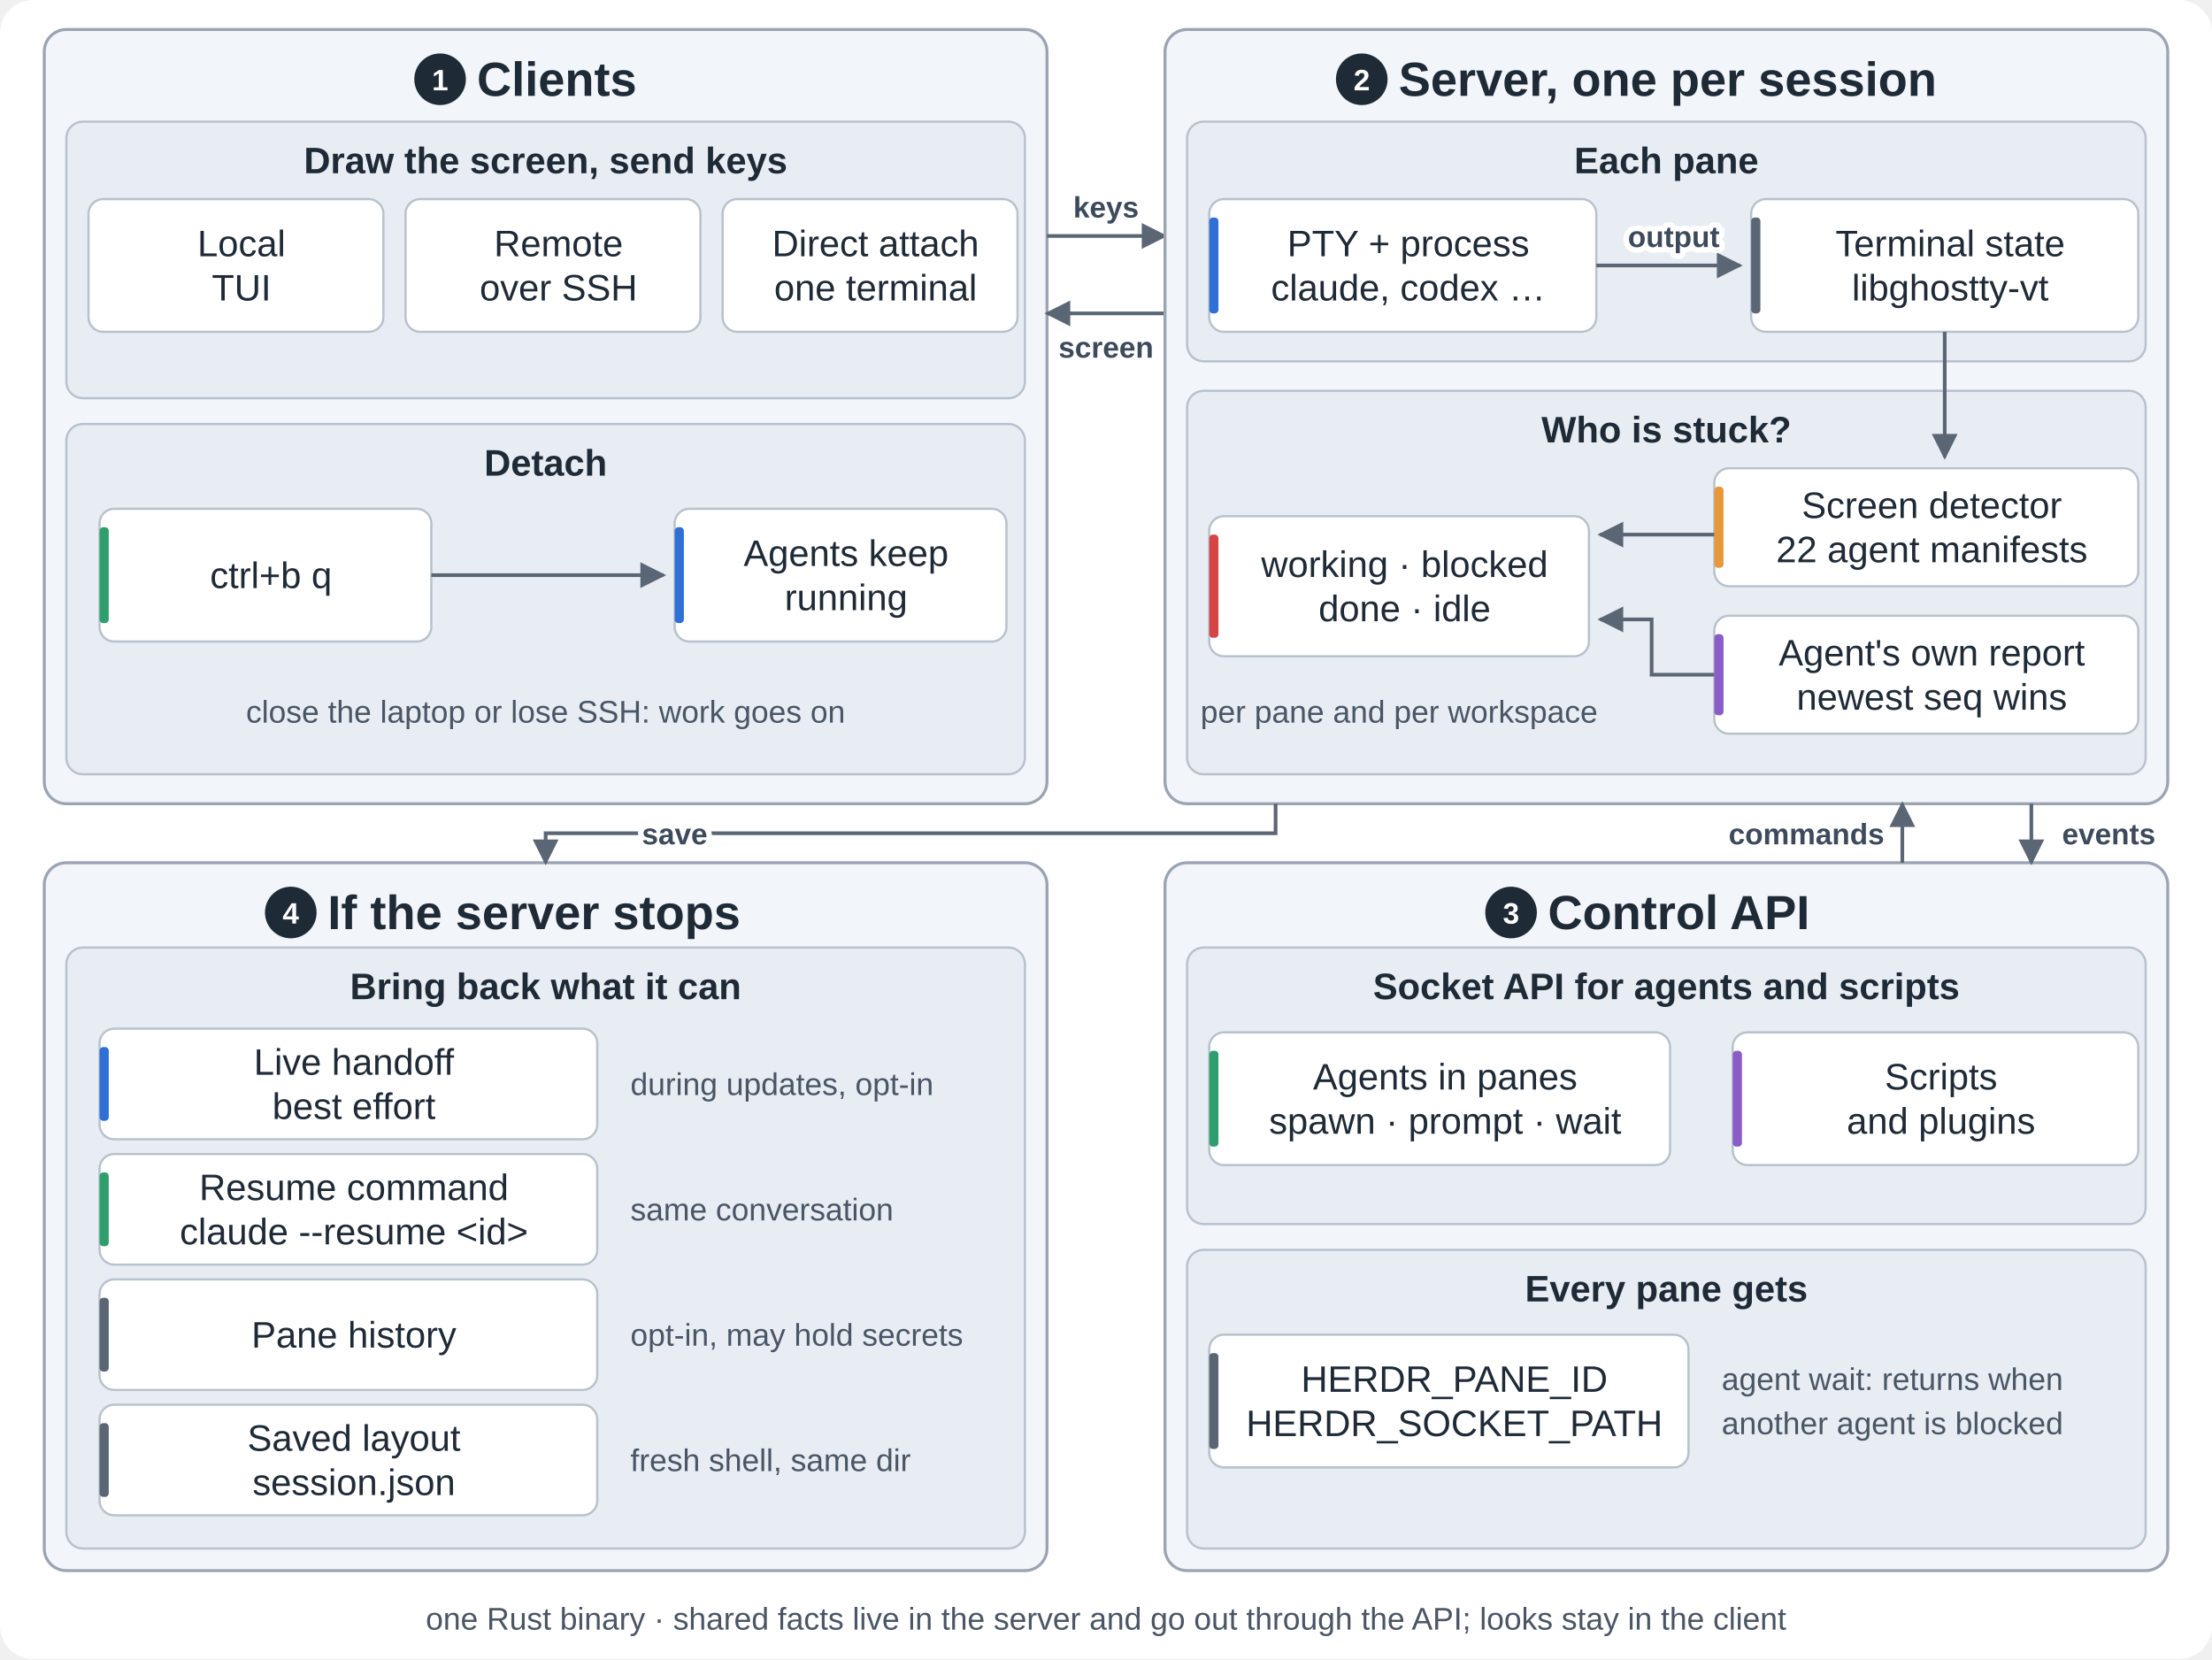
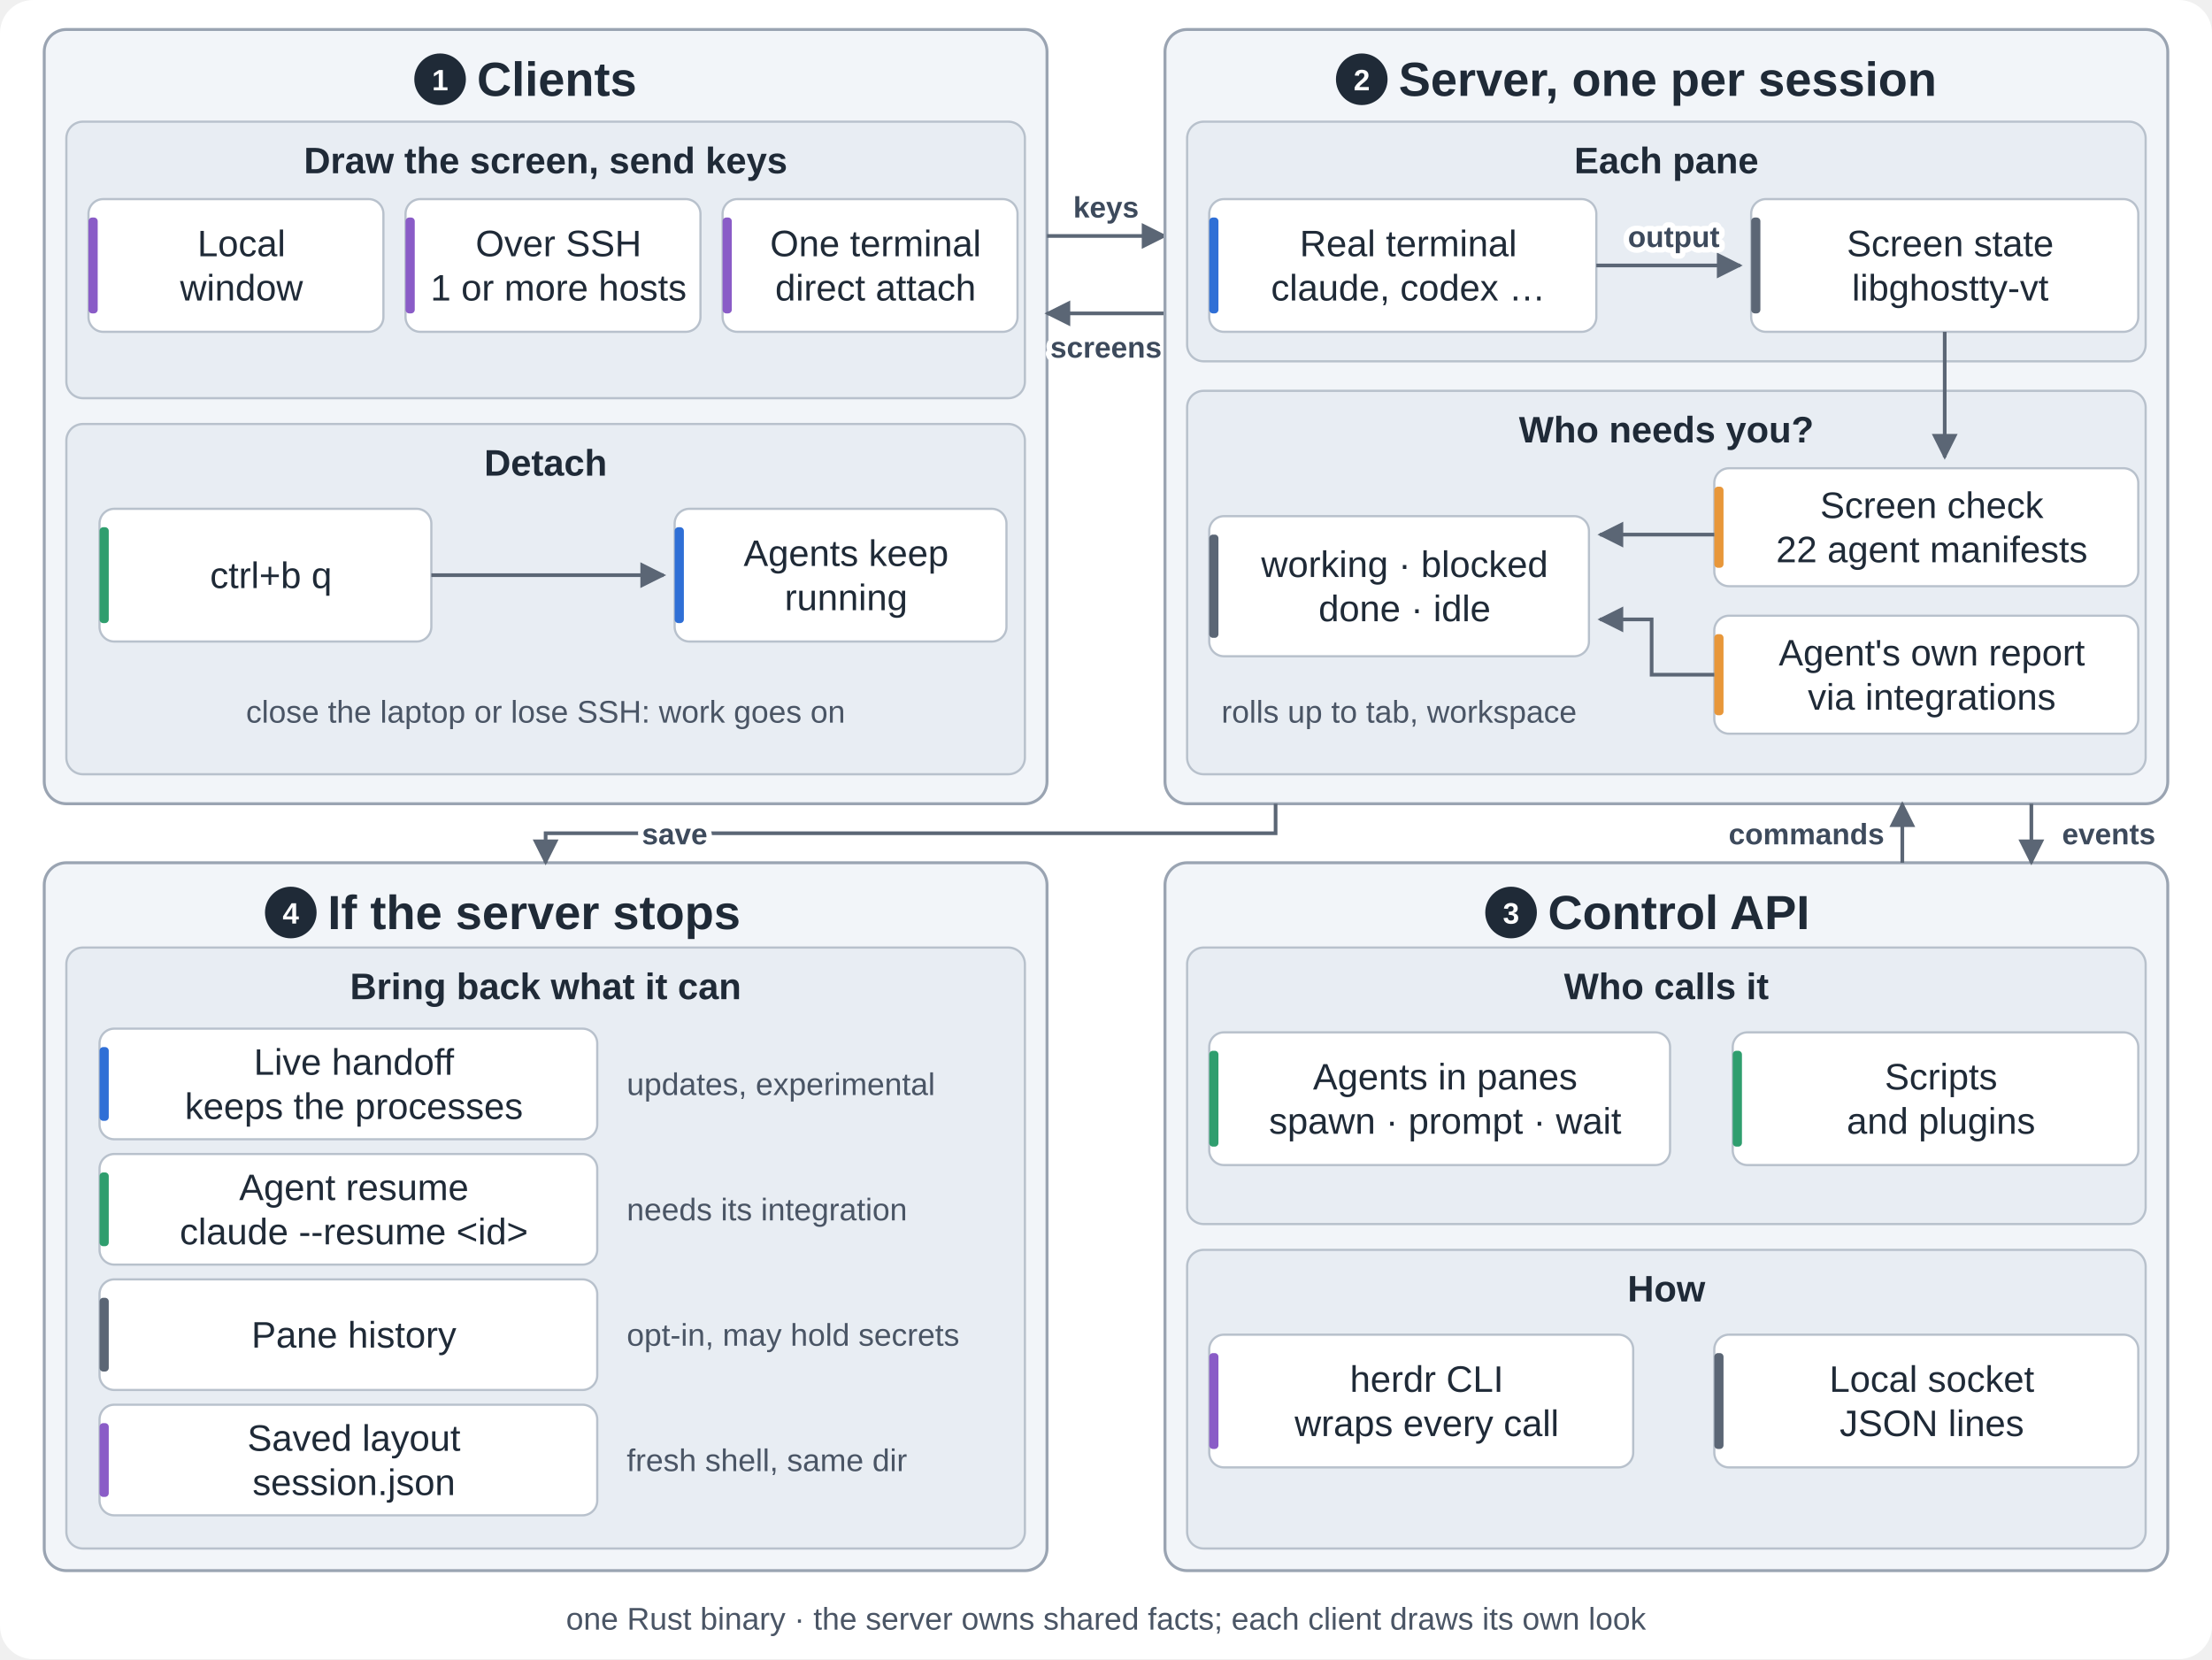
<svg xmlns="http://www.w3.org/2000/svg" viewBox="0 0 1200 900" width="1200" height="900" role="img" aria-labelledby="t d">
  <defs>
    <marker id="arr" viewBox="0 0 10 10" refX="9" refY="5" markerWidth="7" markerHeight="7" orient="auto">
      <path d="M0 0L10 5L0 10z" fill="#5b6675" />
    </marker>
    <marker id="ca" viewBox="0 0 10 10" refX="5" refY="5" markerWidth="6" markerHeight="6" orient="auto">
      <path d="M0 0L10 5L0 10z" fill="#5b6675" />
    </marker>
  </defs>
  <style>
text{font-family:-apple-system,"Helvetica Neue",Arial,"PingFang SC",sans-serif;fill:#1f2a37}
.gt{font-size:26px;font-weight:700}
.st{font-size:20px;font-weight:700}
.ag{font-size:20px}
.q{font-size:18px;fill:#3d4a5c}
.lb{font-size:17px;fill:#4a5565}
.al{font-size:16px;font-weight:600;fill:#3d4a5c;paint-order:stroke;stroke:#ffffff;stroke-width:6px;stroke-linejoin:round}
.grp{fill:#f2f5f9;stroke:#9aa4b2;stroke-width:1.6}
.sub{fill:#e8edf3;stroke:#b8c1cc;stroke-width:1.2}
.agent{fill:#ffffff;stroke:#b8c1cc;stroke-width:1.2}
.human{fill:#d6e6fb;stroke:#9cbbe6;stroke-width:1.2}
.front{fill:#dcf0e0;stroke:#9ccfa8;stroke-width:1.2}
.flow{stroke:#5b6675;stroke-width:2;fill:none;marker-end:url(#arr)}
.back{stroke-dasharray:7 5}
.cyc{stroke:#5b6675;stroke-width:2;fill:none;marker-end:url(#ca)}
.num{fill:#1f2a37}
.numt{font-size:16px;font-weight:700;fill:#ffffff}
</style>
  <rect width="1200" height="900" rx="18" fill="#ffffff" />
  <rect x="24" y="16" width="544" height="420" rx="12" class="grp" />
  <circle cx="238.75" cy="43" r="14" class="num" />
  <text x="238.75" y="49" class="numt" text-anchor="middle">1</text>
  <text x="258.75" y="52" class="gt" text-anchor="start">Clients</text>
  <rect x="36" y="66" width="520" height="150" rx="9" class="sub" />
  <text x="296.0" y="94" class="st" text-anchor="middle">Draw the screen, send keys</text>
  <rect x="48" y="108" width="160" height="72" rx="8" class="agent" />
+   <rect x="48" y="118" width="5" height="52" rx="2" fill="#8a5cc7" />
  <text x="131.0" y="139.0" class="ag" text-anchor="middle">Local</text>
-   <text x="131.0" y="163.0" class="ag" text-anchor="middle">TUI</text>
+   <text x="131.0" y="163.0" class="ag" text-anchor="middle">window</text>
  <rect x="220" y="108" width="160" height="72" rx="8" class="agent" />
-   <text x="303.0" y="139.0" class="ag" text-anchor="middle">Remote</text>
-   <text x="303.0" y="163.0" class="ag" text-anchor="middle">over SSH</text>
+   <rect x="220" y="118" width="5" height="52" rx="2" fill="#8a5cc7" />
+   <text x="303.0" y="139.0" class="ag" text-anchor="middle">Over SSH</text>
+   <text x="303.0" y="163.0" class="ag" text-anchor="middle">1 or more hosts</text>
  <rect x="392" y="108" width="160" height="72" rx="8" class="agent" />
-   <text x="475.0" y="139.0" class="ag" text-anchor="middle">Direct attach</text>
-   <text x="475.0" y="163.0" class="ag" text-anchor="middle">one terminal</text>
+   <rect x="392" y="118" width="5" height="52" rx="2" fill="#8a5cc7" />
+   <text x="475.0" y="139.0" class="ag" text-anchor="middle">One terminal</text>
+   <text x="475.0" y="163.0" class="ag" text-anchor="middle">direct attach</text>
  <rect x="36" y="230" width="520" height="190" rx="9" class="sub" />
  <text x="296.0" y="258" class="st" text-anchor="middle">Detach</text>
  <rect x="54" y="276" width="180" height="72" rx="8" class="agent" />
  <rect x="54" y="286" width="5" height="52" rx="2" fill="#2f9e6e" />
  <text x="147.0" y="319.0" class="ag" text-anchor="middle">ctrl+b q</text>
  <rect x="366" y="276" width="180" height="72" rx="8" class="agent" />
  <rect x="366" y="286" width="5" height="52" rx="2" fill="#2f6fd6" />
  <text x="459.0" y="307.0" class="ag" text-anchor="middle">Agents keep</text>
  <text x="459.0" y="331.0" class="ag" text-anchor="middle">running</text>
  <path d="M234 312H360" class="flow" />
  <text x="296.0" y="392" class="lb" text-anchor="middle">close the laptop or lose SSH: work goes on</text>
  <path d="M568 128H632" class="flow" />
  <text x="600" y="118" class="al" text-anchor="middle">keys</text>
  <path d="M632 170H568" class="flow" />
-   <text x="600" y="194" class="al" text-anchor="middle">screen</text>
+   <text x="600" y="194" class="al" text-anchor="middle">screens</text>
  <rect x="632" y="16" width="544" height="420" rx="12" class="grp" />
  <circle cx="738.75" cy="43" r="14" class="num" />
  <text x="738.75" y="49" class="numt" text-anchor="middle">2</text>
  <text x="758.75" y="52" class="gt" text-anchor="start">Server, one per session</text>
  <rect x="644" y="66" width="520" height="130" rx="9" class="sub" />
  <text x="904.0" y="94" class="st" text-anchor="middle">Each pane</text>
  <rect x="656" y="108" width="210" height="72" rx="8" class="agent" />
  <rect x="656" y="118" width="5" height="52" rx="2" fill="#2f6fd6" />
-   <text x="764.0" y="139.0" class="ag" text-anchor="middle">PTY + process</text>
+   <text x="764.0" y="139.0" class="ag" text-anchor="middle">Real terminal</text>
  <text x="764.0" y="163.0" class="ag" text-anchor="middle">claude, codex …</text>
  <rect x="950" y="108" width="210" height="72" rx="8" class="agent" />
  <rect x="950" y="118" width="5" height="52" rx="2" fill="#5b6675" />
-   <text x="1058.0" y="139.0" class="ag" text-anchor="middle">Terminal state</text>
+   <text x="1058.0" y="139.0" class="ag" text-anchor="middle">Screen state</text>
  <text x="1058.0" y="163.0" class="ag" text-anchor="middle">libghostty-vt</text>
  <path d="M866 144H944" class="flow" />
  <text x="908" y="134" class="al" text-anchor="middle">output</text>
  <rect x="644" y="212" width="520" height="208" rx="9" class="sub" />
-   <text x="904.0" y="240" class="st" text-anchor="middle">Who is stuck?</text>
+   <text x="904.0" y="240" class="st" text-anchor="middle">Who needs you?</text>
  <rect x="930" y="254" width="230" height="64" rx="8" class="agent" />
  <rect x="930" y="264" width="5" height="44" rx="2" fill="#e8973a" />
-   <text x="1048.0" y="281.0" class="ag" text-anchor="middle">Screen detector</text>
+   <text x="1048.0" y="281.0" class="ag" text-anchor="middle">Screen check</text>
  <text x="1048.0" y="305.0" class="ag" text-anchor="middle">22 agent manifests</text>
  <rect x="930" y="334" width="230" height="64" rx="8" class="agent" />
-   <rect x="930" y="344" width="5" height="44" rx="2" fill="#8a5cc7" />
+   <rect x="930" y="344" width="5" height="44" rx="2" fill="#e8973a" />
  <text x="1048.0" y="361.0" class="ag" text-anchor="middle">Agent's own report</text>
-   <text x="1048.0" y="385.0" class="ag" text-anchor="middle">newest seq wins</text>
+   <text x="1048.0" y="385.0" class="ag" text-anchor="middle">via integrations</text>
  <rect x="656" y="280" width="206" height="76" rx="8" class="agent" />
-   <rect x="656" y="290" width="5" height="56" rx="2" fill="#d64545" />
+   <rect x="656" y="290" width="5" height="56" rx="2" fill="#5b6675" />
  <text x="762.0" y="313.0" class="ag" text-anchor="middle">working · blocked</text>
  <text x="762.0" y="337.0" class="ag" text-anchor="middle">done · idle</text>
  <path d="M1055 180V248" class="flow" />
  <path d="M930 290H868" class="flow" />
  <path d="M930 366H896V336H868" class="flow" />
-   <text x="759" y="392" class="lb" text-anchor="middle">per pane and per workspace</text>
+   <text x="759" y="392" class="lb" text-anchor="middle">rolls up to tab, workspace</text>
  <rect x="632" y="468" width="544" height="384" rx="12" class="grp" />
  <circle cx="819.75" cy="495" r="14" class="num" />
  <text x="819.75" y="501" class="numt" text-anchor="middle">3</text>
  <text x="839.75" y="504" class="gt" text-anchor="start">Control API</text>
  <rect x="644" y="514" width="520" height="150" rx="9" class="sub" />
-   <text x="904.0" y="542" class="st" text-anchor="middle">Socket API for agents and scripts</text>
+   <text x="904.0" y="542" class="st" text-anchor="middle">Who calls it</text>
  <rect x="656" y="560" width="250" height="72" rx="8" class="agent" />
  <rect x="656" y="570" width="5" height="52" rx="2" fill="#2f9e6e" />
  <text x="784.0" y="591.0" class="ag" text-anchor="middle">Agents in panes</text>
  <text x="784.0" y="615.0" class="ag" text-anchor="middle">spawn · prompt · wait</text>
  <rect x="940" y="560" width="220" height="72" rx="8" class="agent" />
-   <rect x="940" y="570" width="5" height="52" rx="2" fill="#8a5cc7" />
+   <rect x="940" y="570" width="5" height="52" rx="2" fill="#2f9e6e" />
  <text x="1053.0" y="591.0" class="ag" text-anchor="middle">Scripts</text>
  <text x="1053.0" y="615.0" class="ag" text-anchor="middle">and plugins</text>
  <rect x="644" y="678" width="520" height="162" rx="9" class="sub" />
-   <text x="904.0" y="706" class="st" text-anchor="middle">Every pane gets</text>
-   <rect x="656" y="724" width="260" height="72" rx="8" class="agent" />
-   <rect x="656" y="734" width="5" height="52" rx="2" fill="#5b6675" />
-   <text x="789.0" y="755.0" class="ag" text-anchor="middle">HERDR_PANE_ID</text>
-   <text x="789.0" y="779.0" class="ag" text-anchor="middle">HERDR_SOCKET_PATH</text>
-   <text x="934" y="754" class="lb" text-anchor="start">agent wait: returns when</text>
-   <text x="934" y="778" class="lb" text-anchor="start">another agent is blocked</text>
+   <text x="904.0" y="706" class="st" text-anchor="middle">How</text>
+   <rect x="656" y="724" width="230" height="72" rx="8" class="agent" />
+   <rect x="656" y="734" width="5" height="52" rx="2" fill="#8a5cc7" />
+   <text x="774.0" y="755.0" class="ag" text-anchor="middle">herdr CLI</text>
+   <text x="774.0" y="779.0" class="ag" text-anchor="middle">wraps every call</text>
+   <rect x="930" y="724" width="230" height="72" rx="8" class="agent" />
+   <rect x="930" y="734" width="5" height="52" rx="2" fill="#5b6675" />
+   <text x="1048.0" y="755.0" class="ag" text-anchor="middle">Local socket</text>
+   <text x="1048.0" y="779.0" class="ag" text-anchor="middle">JSON lines</text>
  <path d="M1102 436V468" class="flow" />
  <text x="1144" y="458" class="al" text-anchor="middle">events</text>
  <path d="M1032 468V436" class="flow" />
  <text x="980" y="458" class="al" text-anchor="middle">commands</text>
  <rect x="24" y="468" width="544" height="384" rx="12" class="grp" />
  <circle cx="157.75" cy="495" r="14" class="num" />
  <text x="157.75" y="501" class="numt" text-anchor="middle">4</text>
  <text x="177.75" y="504" class="gt" text-anchor="start">If the server stops</text>
  <rect x="36" y="514" width="520" height="326" rx="9" class="sub" />
  <text x="296.0" y="542" class="st" text-anchor="middle">Bring back what it can</text>
  <rect x="54" y="558" width="270" height="60" rx="8" class="agent" />
  <rect x="54" y="568" width="5" height="40" rx="2" fill="#2f6fd6" />
  <text x="192.0" y="583.0" class="ag" text-anchor="middle">Live handoff</text>
-   <text x="192.0" y="607.0" class="ag" text-anchor="middle">best effort</text>
-   <text x="342" y="594" class="lb" text-anchor="start">during updates, opt-in</text>
+   <text x="192.0" y="607.0" class="ag" text-anchor="middle">keeps the processes</text>
+   <text x="340" y="594" class="lb" text-anchor="start">updates, experimental</text>
  <rect x="54" y="626" width="270" height="60" rx="8" class="agent" />
  <rect x="54" y="636" width="5" height="40" rx="2" fill="#2f9e6e" />
-   <text x="192.0" y="651.0" class="ag" text-anchor="middle">Resume command</text>
+   <text x="192.0" y="651.0" class="ag" text-anchor="middle">Agent resume</text>
  <text x="192.0" y="675.0" class="ag" text-anchor="middle">claude --resume &lt;id&gt;</text>
-   <text x="342" y="662" class="lb" text-anchor="start">same conversation</text>
+   <text x="340" y="662" class="lb" text-anchor="start">needs its integration</text>
  <rect x="54" y="694" width="270" height="60" rx="8" class="agent" />
  <rect x="54" y="704" width="5" height="40" rx="2" fill="#5b6675" />
  <text x="192.0" y="731.0" class="ag" text-anchor="middle">Pane history</text>
-   <text x="342" y="730" class="lb" text-anchor="start">opt-in, may hold secrets</text>
+   <text x="340" y="730" class="lb" text-anchor="start">opt-in, may hold secrets</text>
  <rect x="54" y="762" width="270" height="60" rx="8" class="agent" />
-   <rect x="54" y="772" width="5" height="40" rx="2" fill="#5b6675" />
+   <rect x="54" y="772" width="5" height="40" rx="2" fill="#8a5cc7" />
  <text x="192.0" y="787.0" class="ag" text-anchor="middle">Saved layout</text>
  <text x="192.0" y="811.0" class="ag" text-anchor="middle">session.json</text>
-   <text x="342" y="798" class="lb" text-anchor="start">fresh shell, same dir</text>
+   <text x="340" y="798" class="lb" text-anchor="start">fresh shell, same dir</text>
  <path d="M692 436V452H296.0V468" class="flow" />
  <text x="366.0" y="458" class="al" text-anchor="middle">save</text>
-   <text x="600" y="884" class="lb" text-anchor="middle">one Rust binary · shared facts live in the server and go out through the API; looks stay in the client</text>
+   <text x="600" y="884" class="lb" text-anchor="middle">one Rust binary · the server owns shared facts; each client draws its own look</text>
</svg>
